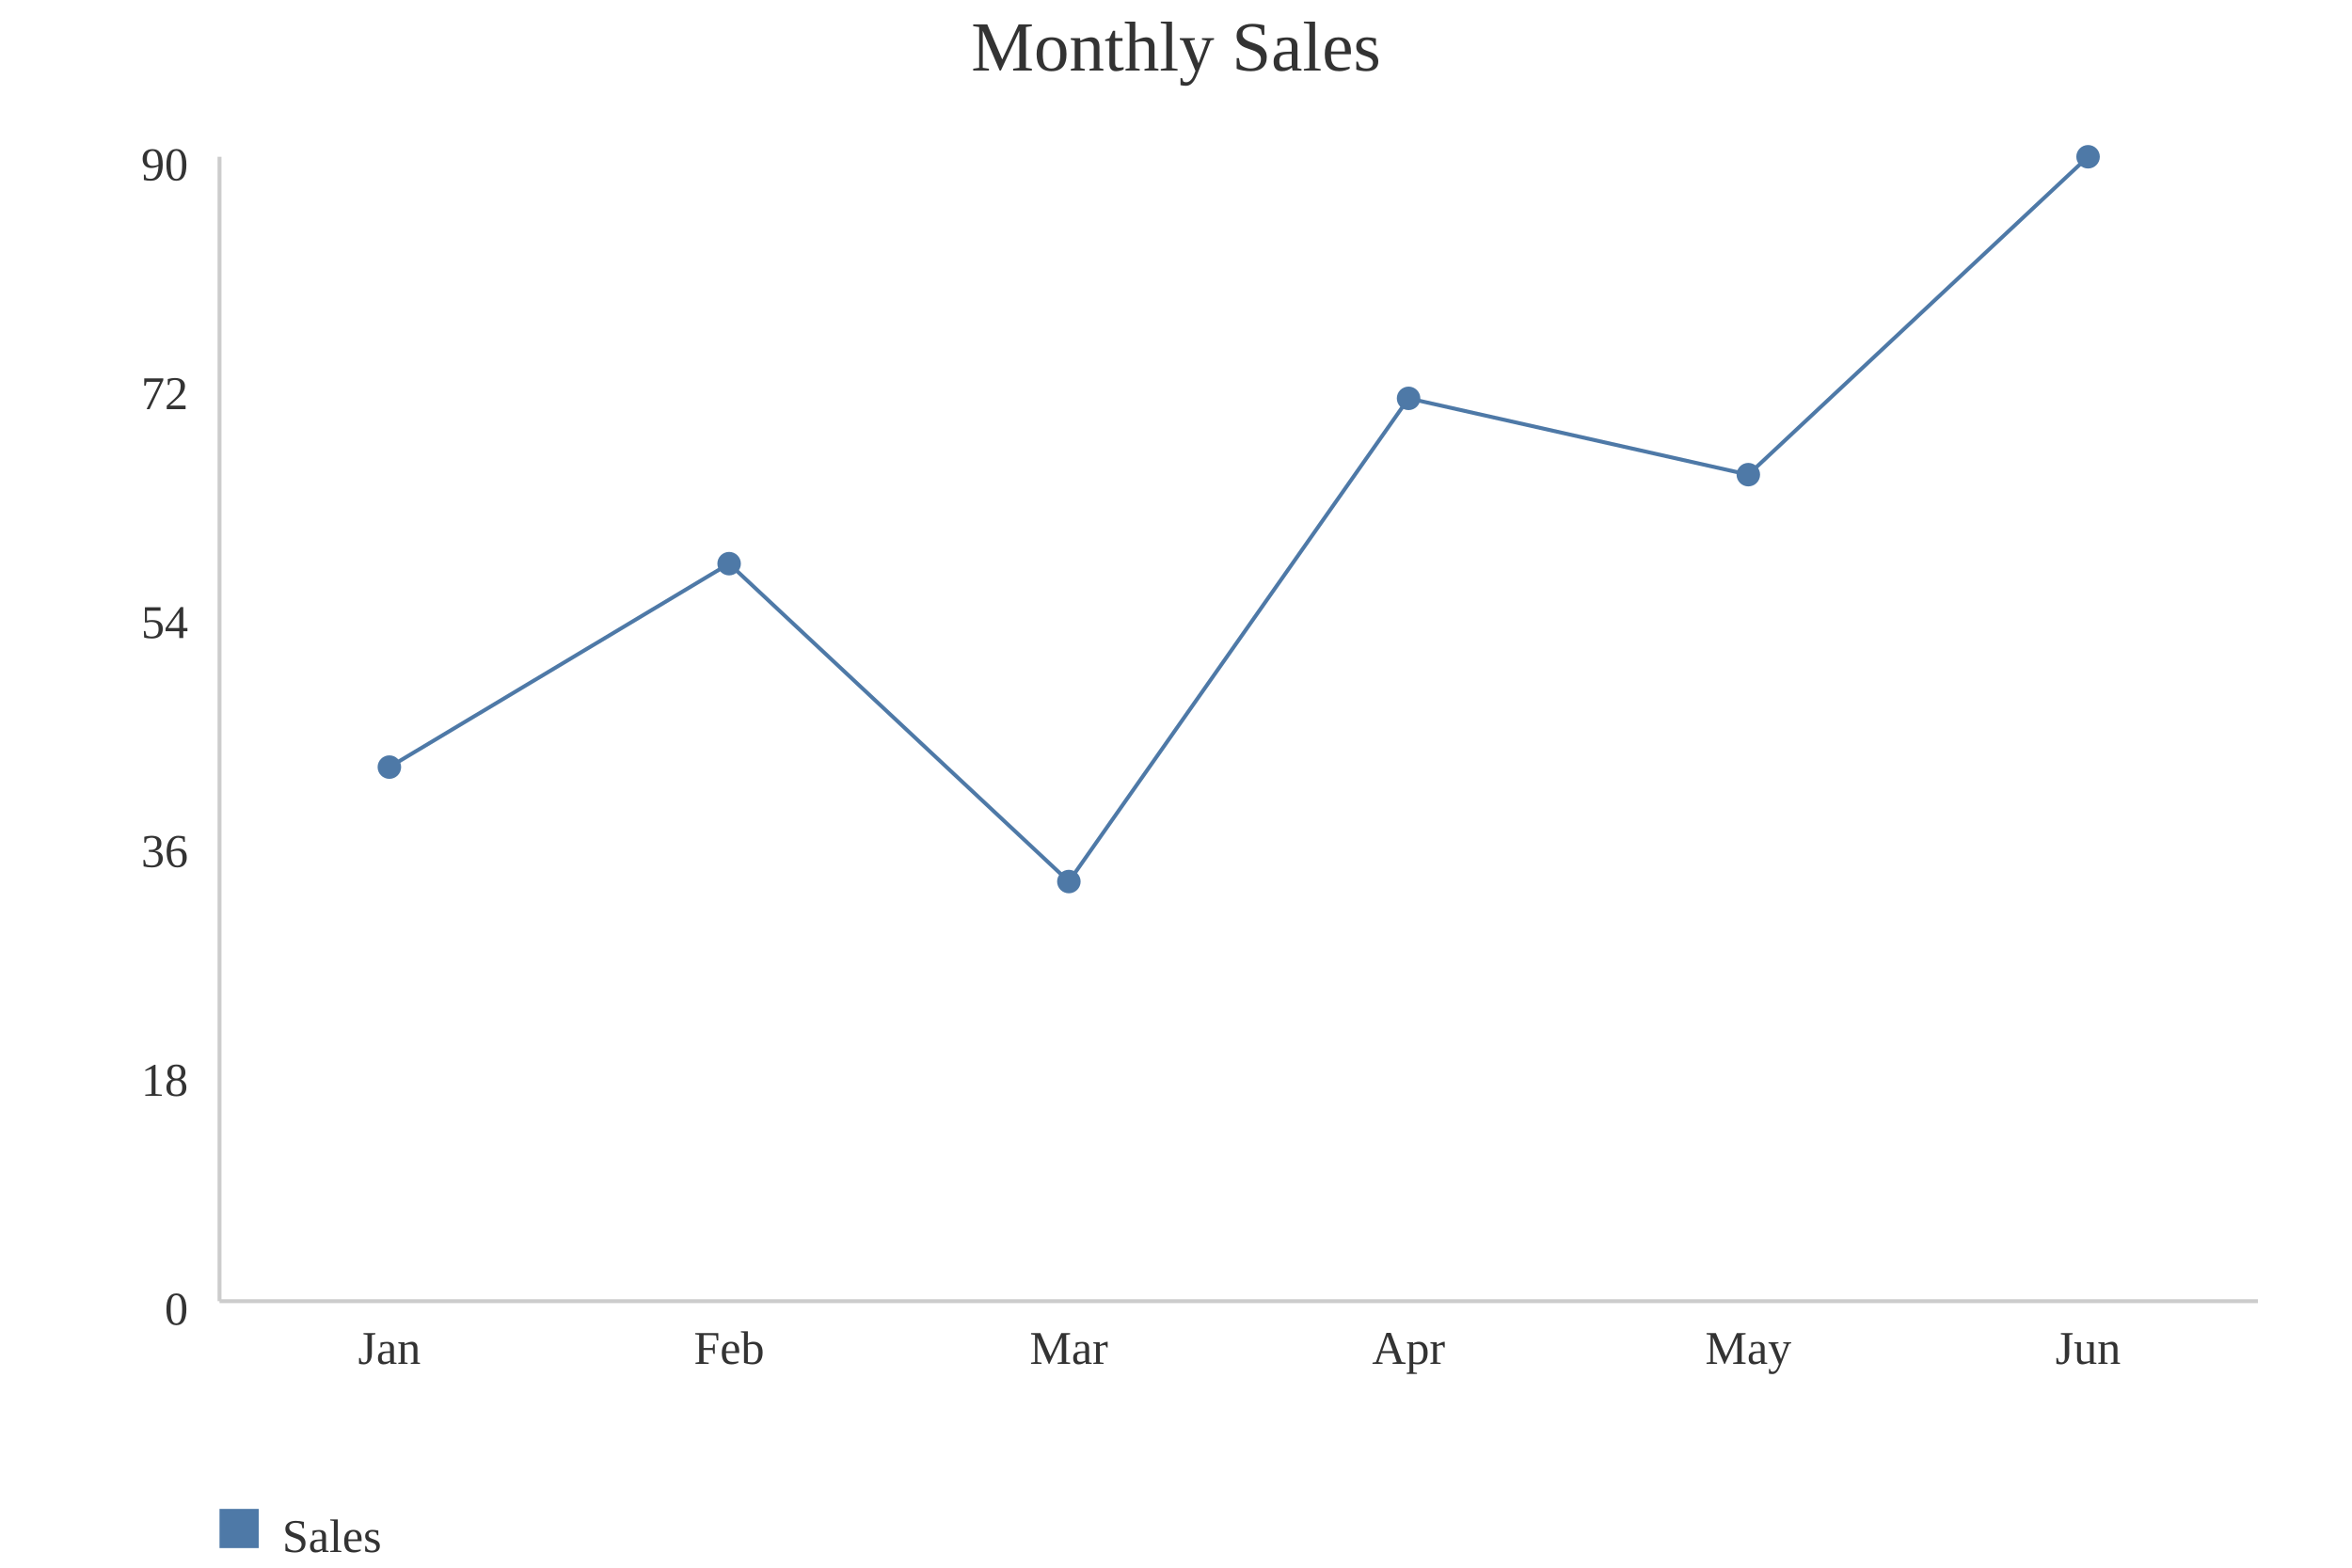
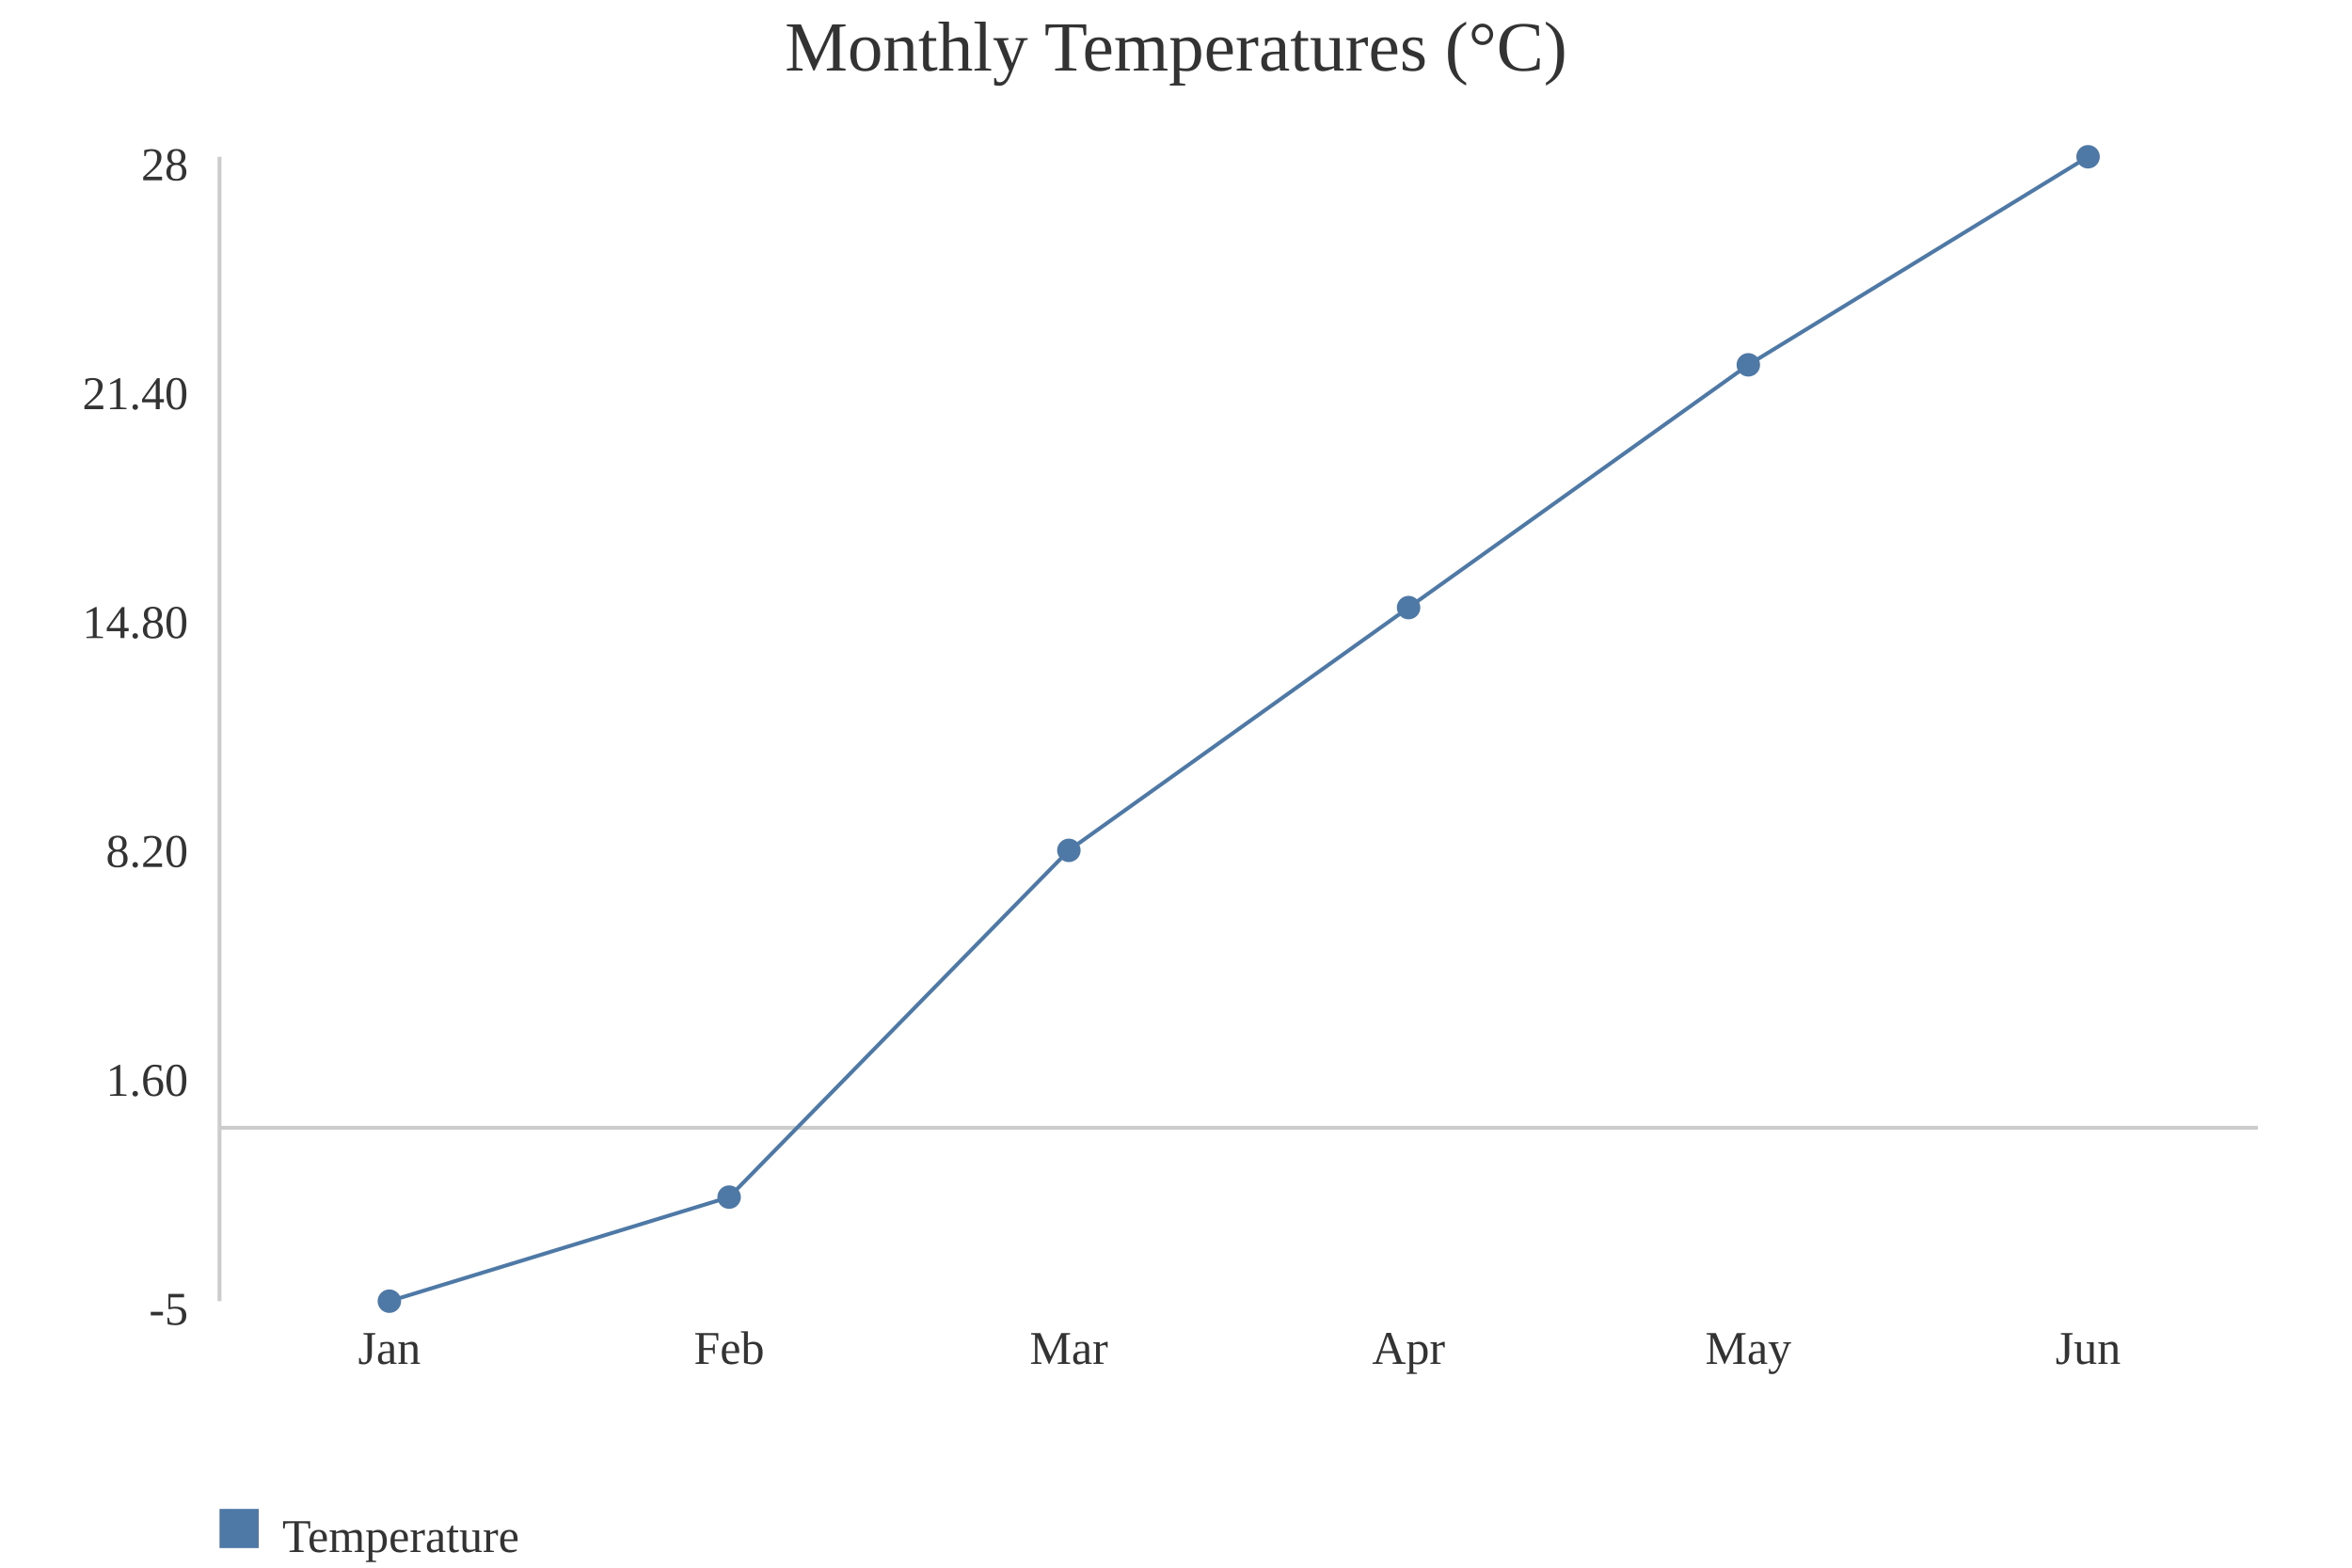
<svg xmlns="http://www.w3.org/2000/svg" height="400" viewBox="0 0 600 400" width="600">
  <line stroke="#CCCCCC" x1="56" x2="56" y1="40" y2="332" />
-   <line stroke="#CCCCCC" x1="56" x2="576" y1="332" y2="332" />
+   <line stroke="#CCCCCC" x1="56" x2="576" y1="287.76" y2="287.76" />
  <text fill="#333333" font-size="12" text-anchor="middle" x="99.33" y="348">Jan</text>
  <text fill="#333333" font-size="12" text-anchor="middle" x="186.00" y="348">Feb</text>
  <text fill="#333333" font-size="12" text-anchor="middle" x="272.67" y="348">Mar</text>
  <text fill="#333333" font-size="12" text-anchor="middle" x="359.33" y="348">Apr</text>
  <text fill="#333333" font-size="12" text-anchor="middle" x="446.00" y="348">May</text>
  <text fill="#333333" font-size="12" text-anchor="middle" x="532.67" y="348">Jun</text>
-   <text fill="#333333" font-size="12" text-anchor="end" x="48" y="338.00">0</text>
-   <text fill="#333333" font-size="12" text-anchor="end" x="48" y="279.60">18</text>
-   <text fill="#333333" font-size="12" text-anchor="end" x="48" y="221.20">36</text>
-   <text fill="#333333" font-size="12" text-anchor="end" x="48" y="162.80">54</text>
-   <text fill="#333333" font-size="12" text-anchor="end" x="48" y="104.40">72</text>
-   <text fill="#333333" font-size="12" text-anchor="end" x="48" y="46.00">90</text>
-   <polyline fill="none" points="99.33,195.73 186.00,143.82 272.67,224.93 359.33,101.64 446.00,121.11 532.67,40.00" stroke="#4E79A7" />
-   <circle cx="99.33" cy="195.73" fill="#4E79A7" r="3" />
-   <circle cx="186.00" cy="143.82" fill="#4E79A7" r="3" />
-   <circle cx="272.67" cy="224.93" fill="#4E79A7" r="3" />
-   <circle cx="359.33" cy="101.64" fill="#4E79A7" r="3" />
-   <circle cx="446.00" cy="121.11" fill="#4E79A7" r="3" />
+   <text fill="#333333" font-size="12" text-anchor="end" x="48" y="338.00">-5</text>
+   <text fill="#333333" font-size="12" text-anchor="end" x="48" y="279.60">1.60</text>
+   <text fill="#333333" font-size="12" text-anchor="end" x="48" y="221.20">8.20</text>
+   <text fill="#333333" font-size="12" text-anchor="end" x="48" y="162.80">14.80</text>
+   <text fill="#333333" font-size="12" text-anchor="end" x="48" y="104.40">21.40</text>
+   <text fill="#333333" font-size="12" text-anchor="end" x="48" y="46.00">28</text>
+   <polyline fill="none" points="99.33,332.00 186.00,305.45 272.67,216.97 359.33,155.03 446.00,93.09 532.67,40.00" stroke="#4E79A7" />
+   <circle cx="99.33" cy="332.00" fill="#4E79A7" r="3" />
+   <circle cx="186.00" cy="305.45" fill="#4E79A7" r="3" />
+   <circle cx="272.67" cy="216.97" fill="#4E79A7" r="3" />
+   <circle cx="359.33" cy="155.03" fill="#4E79A7" r="3" />
+   <circle cx="446.00" cy="93.09" fill="#4E79A7" r="3" />
  <circle cx="532.67" cy="40.00" fill="#4E79A7" r="3" />
-   <text fill="#333333" font-size="18" text-anchor="middle" x="300.00" y="18">Monthly Sales</text>
+   <text fill="#333333" font-size="18" text-anchor="middle" x="300.00" y="18">Monthly Temperatures (°C)</text>
  <rect fill="#4E79A7" height="10" width="10" x="56" y="385.00" />
-   <text fill="#333333" font-size="12" text-anchor="start" x="72" y="396.00">Sales</text>
+   <text fill="#333333" font-size="12" text-anchor="start" x="72" y="396.00">Temperature</text>
</svg>
